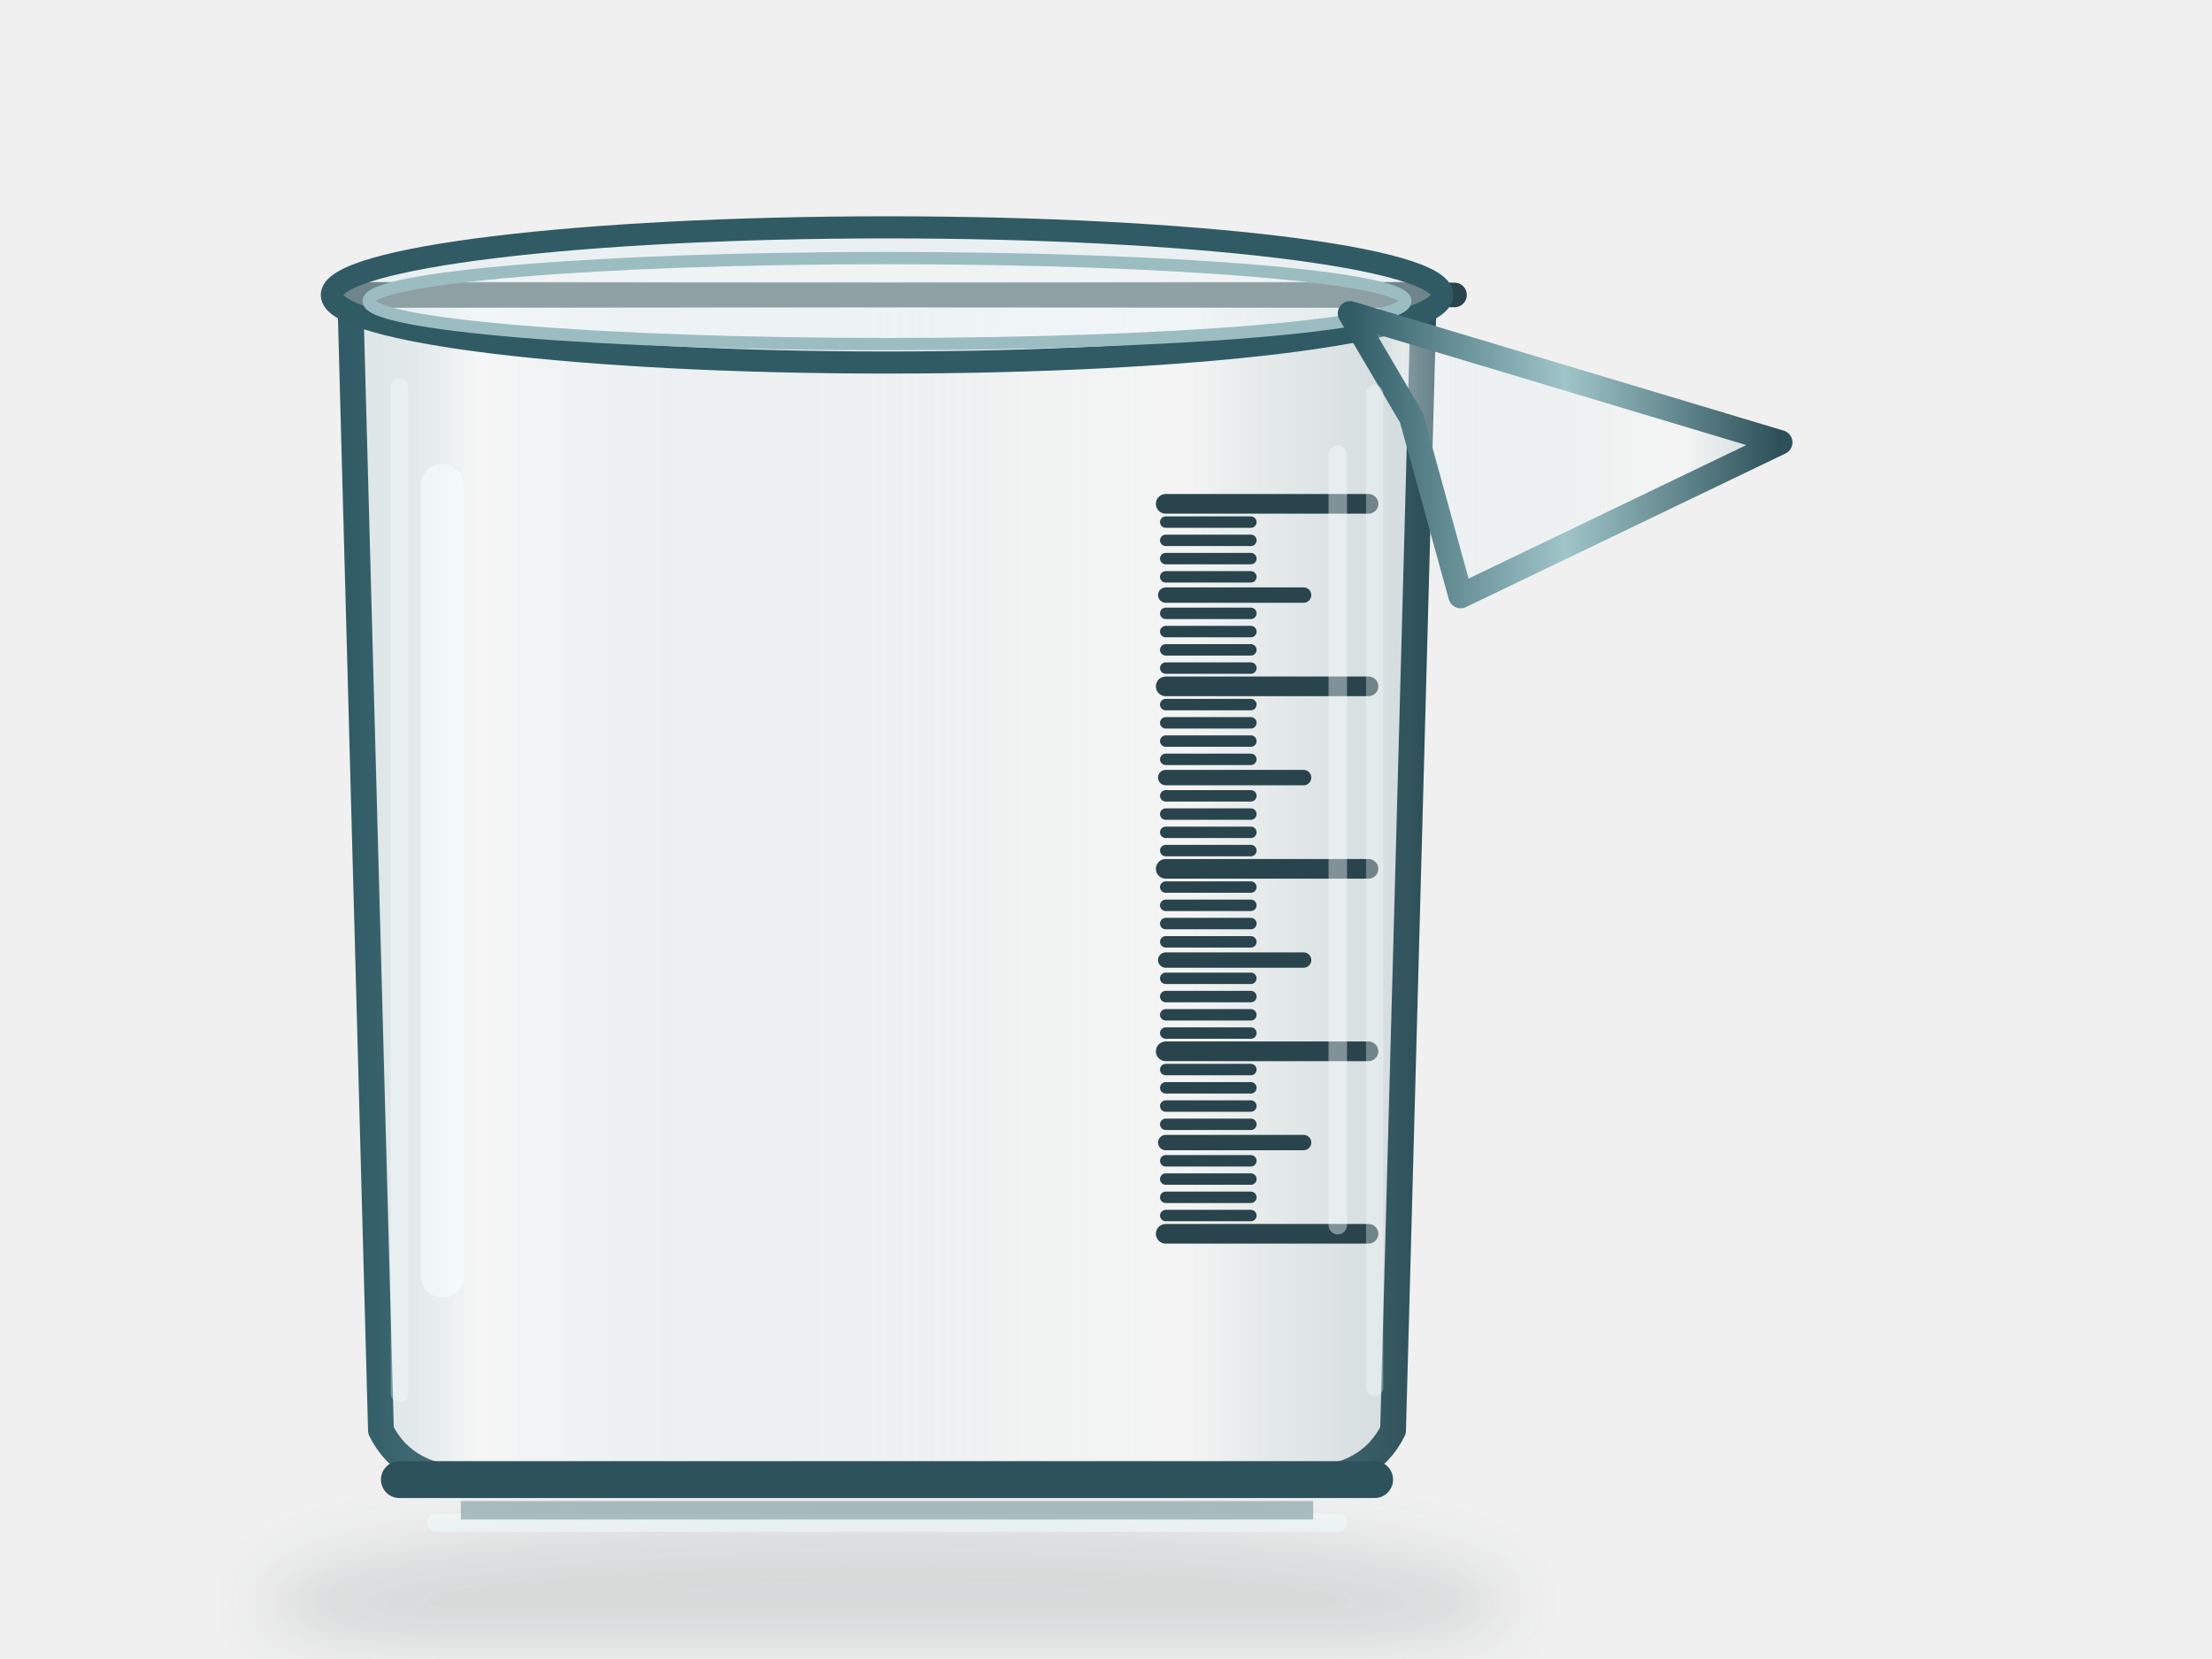
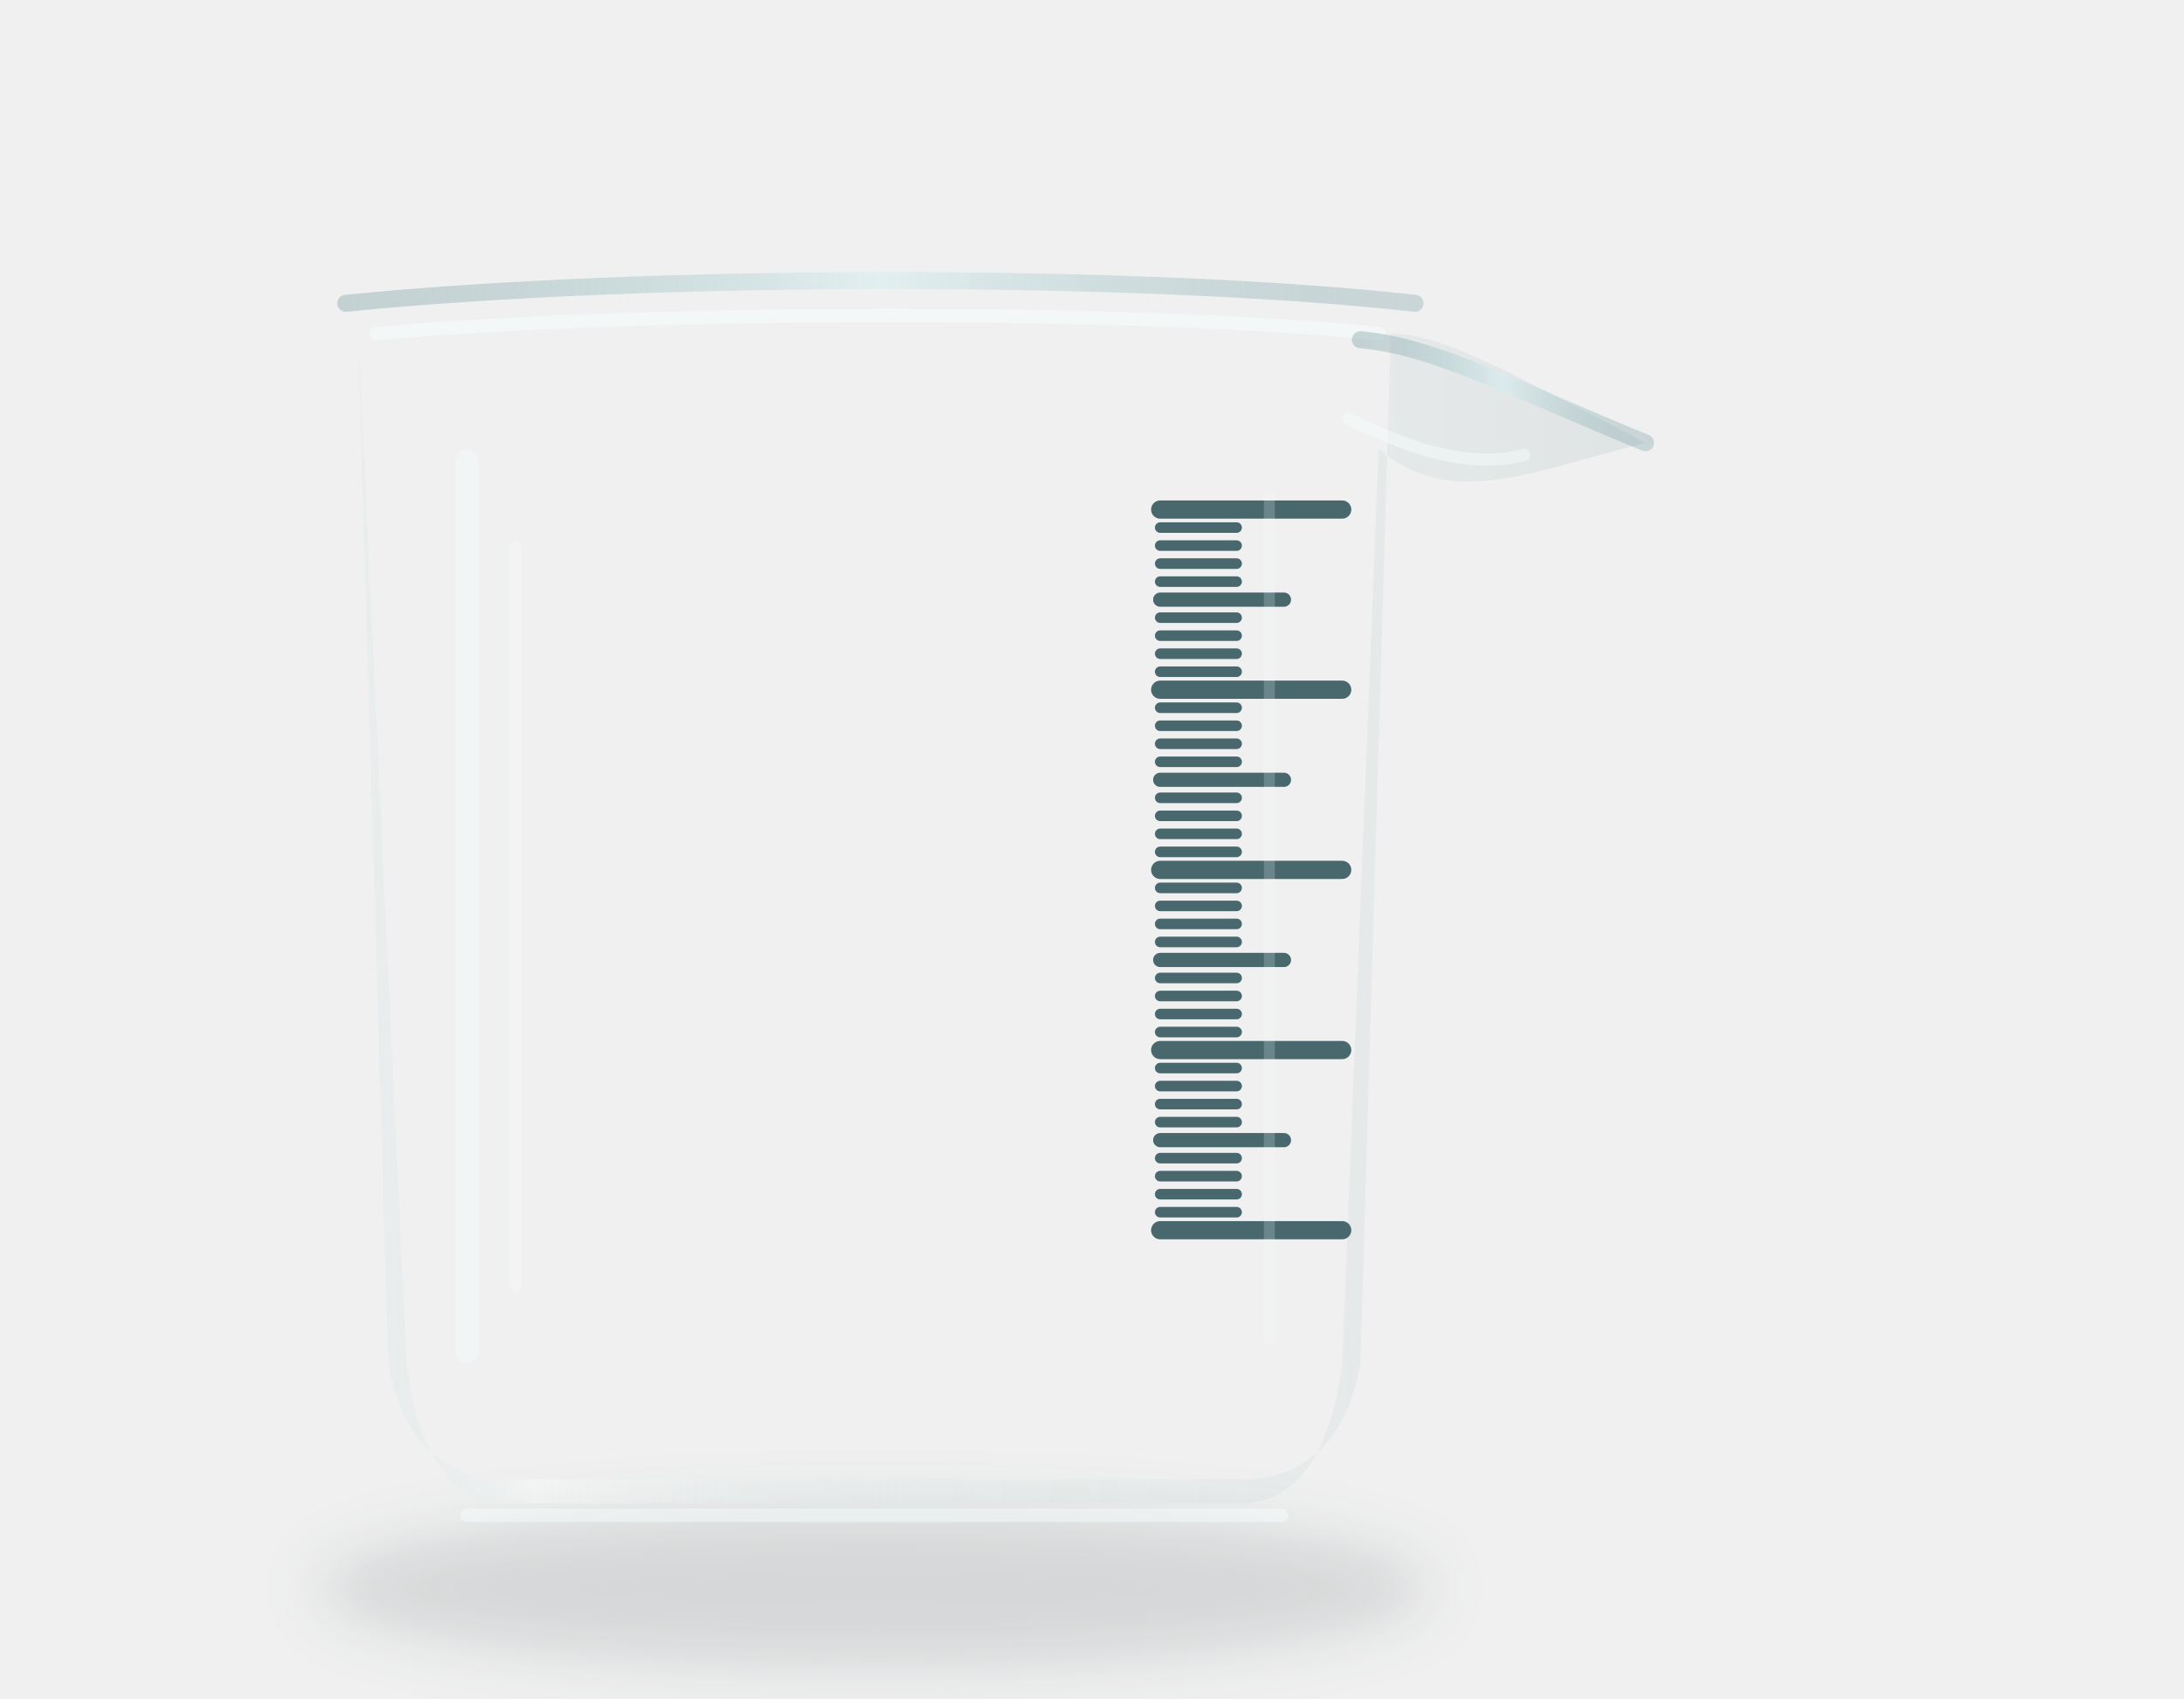
- <svg xmlns="http://www.w3.org/2000/svg" viewBox="35 12 360 270" data-asset-id="beaker-1000ml" data-specification-id="beaker-1000ml" data-family-id="beaker" data-capacity-ml="1000" data-dimensions-mm="112 165 112" data-lod="scene" data-coordinate-unit="mm" data-visual-role="apparatus-geometry" data-view-mode="experiment-world" data-measurement-qualified="false" role="img" aria-labelledby="title desc">
+ <svg xmlns="http://www.w3.org/2000/svg" viewBox="35 12 360 280" data-asset-id="beaker-1000ml" data-specification-id="beaker-1000ml" data-family-id="beaker" data-capacity-ml="1000" data-dimensions-mm="112 165 112" data-material-profile="open-borosilicate-vessel" data-lod="scene" data-lod-detail="scene" data-coordinate-unit="mm" data-visual-role="apparatus-geometry" data-view-mode="experiment-world" data-measurement-qualified="false" data-anatomy="straight-wall-body|open-rim|integrated-pour-spout|interior-cavity|graduation-marks|flat-contact-foot" role="img" aria-labelledby="beaker-1000ml-scene-title beaker-1000ml-scene-desc">
  <defs>
    <linearGradient id="beaker-1000ml-glass" x1="0" x2="1" y1="0" y2="0">
-       <stop offset="0" stop-color="#8ab5bf" stop-opacity=".16" />
-       <stop offset=".12" stop-color="#ffffff" stop-opacity=".42" />
-       <stop offset=".32" stop-color="#d7eef1" stop-opacity=".12" />
-       <stop offset=".78" stop-color="#ffffff" stop-opacity=".30" />
-       <stop offset="1" stop-color="#5d8b95" stop-opacity=".20" />
+       <stop offset="0" stop-color="#a9cbd0" stop-opacity=".10" />
+       <stop offset=".14" stop-color="#ffffff" stop-opacity=".28" />
+       <stop offset=".42" stop-color="#d5ebec" stop-opacity=".08" />
+       <stop offset="1" stop-color="#72969a" stop-opacity=".14" />
    </linearGradient>
-     <linearGradient id="beaker-1000ml-glass-edge" x1="0" x2="1">
-       <stop offset="0" stop-color="#315c66" />
-       <stop offset=".5" stop-color="#9fc5c9" />
-       <stop offset="1" stop-color="#2d5059" />
+     <linearGradient id="beaker-1000ml-edge" x1="0" x2="1">
+       <stop offset="0" stop-color="#70979b" stop-opacity=".34" />
+       <stop offset=".5" stop-color="#d9eff0" stop-opacity=".62" />
+       <stop offset="1" stop-color="#70979b" stop-opacity=".30" />
    </linearGradient>
-     <linearGradient id="beaker-1000ml-steel" x1="0" x2="1">
-       <stop offset="0" stop-color="#26353b" />
-       <stop offset=".18" stop-color="#7c9298" />
-       <stop offset=".40" stop-color="#e2eaeb" />
-       <stop offset=".58" stop-color="#71848a" />
-       <stop offset="1" stop-color="#1e292e" />
+     <linearGradient id="beaker-1000ml-ptfe" x1="0" x2="1">
+       <stop offset="0" stop-color="#d5d8d3" />
+       <stop offset=".42" stop-color="#f5f4ea" />
+       <stop offset="1" stop-color="#9da49d" />
    </linearGradient>
    <linearGradient id="beaker-1000ml-rubber" x1="0" x2="1">
-       <stop offset="0" stop-color="#192328" />
-       <stop offset=".45" stop-color="#59686b" />
-       <stop offset="1" stop-color="#11191d" />
+       <stop offset="0" stop-color="#3d4a4a" />
+       <stop offset=".5" stop-color="#8a9890" />
+       <stop offset="1" stop-color="#253131" />
    </linearGradient>
    <filter id="beaker-1000ml-shadow" x="-30%" y="-40%" width="160%" height="190%">
      <feGaussianBlur stdDeviation="5" />
    </filter>
-     <style>
-       .edge { stroke: url(#beaker-1000ml-glass-edge); stroke-linejoin: round; }
-       .glass-fill { fill: url(#beaker-1000ml-glass); }
-       .steel-fill { fill: url(#beaker-1000ml-steel); }
-       .rubber-fill { fill: url(#beaker-1000ml-rubber); }
-       .detail { stroke: #29444c; stroke-linecap: round; stroke-linejoin: round; }
-       .highlight { stroke: #f8ffff; stroke-linecap: round; fill: none; }
-     </style>
+     <style>.glass-fill{fill:url(#beaker-1000ml-glass)}.glass-edge{fill:none;stroke:url(#beaker-1000ml-edge);stroke-linecap:round;stroke-linejoin:round}.detail{stroke:#49686d;stroke-linecap:round;stroke-linejoin:round;fill:none}.highlight{stroke:#f7ffff;stroke-linecap:round;stroke-linejoin:round;fill:none}.ptfe-fill{fill:url(#beaker-1000ml-ptfe)}.rubber-fill{fill:url(#beaker-1000ml-rubber)}</style>
  </defs>
  <g data-layer="shadow">
-     <ellipse cx="179.36" cy="272.8" rx="101.338" ry="14" fill="#203137" opacity=".12" filter="url(#beaker-1000ml-shadow)" />
+     <ellipse cx="179.12" cy="273.8" rx="91.93" ry="13" fill="#203137" opacity=".13" filter="url(#beaker-1000ml-shadow)" />
+   </g>
+   <g data-layer="body" data-part="vessel.body">
+     <path d="M 94 66 L 99 236.8 Q 102 253.8 116 255.8 H 242.24 Q 256.24 253.8 259.24 236.8 L 264.24 67 C 272.24 67 281.24 72 306.24 85 C 286.24 90 274.24 96 262.24 86 L 256.24 236.8 Q 253.24 259.8 239.24 259.8 H 119 Q 105 259.8 102 236.8 L 94 66 Z" class="glass-fill" />
  </g>
  <g data-layer="glass-back" data-part="vessel.body">
-     <path d="M92 60L97 244.8Q101 252.8 112 252.8H246.72Q257.72 252.8 261.72 244.8L266.72 60Z" class="glass-fill edge" stroke-width="4.2" />
+     <path d="M101 82v155.8" class="glass-edge" stroke-width="2" opacity=".54" />
+     <path d="M256.24 86v150.8" class="glass-edge" stroke-width="1.8" opacity=".42" />
  </g>
  <g data-layer="liquid" data-runtime="true" opacity="0" />
  <g data-layer="meniscus" data-runtime="true" opacity="0" />
  <g data-layer="rim" data-part="vessel.rim">
-     <path d="M90 60H271.72" class="detail" stroke-width="4" />
-     <ellipse cx="179.36" cy="60" rx="90.36" ry="11" fill="#e1f1f2" fill-opacity=".38" stroke="#315b64" stroke-width="3.6" />
-     <ellipse cx="179.36" cy="61" rx="84.36" ry="7" fill="#ffffff" fill-opacity=".22" stroke="#9bbdc1" stroke-width="2" />
+     <path d="M92 62C141.67 57 223.38 57 268.24 62" class="glass-edge" stroke-width="2.8" />
+     <path d="M97 67C141.67 63 223.38 63 262.24 67" class="highlight" stroke-width="2.2" opacity=".46" />
  </g>
-   <g data-layer="spout" data-part="vessel.spout">
-     <path d="M254.72 63L324.72 84L272.72 109L264.72 80Z" class="glass-fill edge" stroke-width="4" />
+   <g data-layer="spout" data-part="vessel.spout" data-spout-root="rim-continuity">
+     <path d="M259.24 68C271.24 69 284.24 76 306.24 85" class="glass-edge" stroke-width="2.8" />
+     <path d="M257.24 81C269.24 87 278.24 89 286.24 87" class="highlight" stroke-width="2" opacity=".42" />
  </g>
  <g data-layer="graduation" data-part="vessel.scale">
-     <path d="M224.72 94.00h33.00" class="detail" stroke-width="3.20" />
-     <path d="M224.72 96.97h13.86" class="detail" stroke-width="1.86" />
-     <path d="M224.72 99.94h13.86" class="detail" stroke-width="1.86" />
-     <path d="M224.72 102.91h13.86" class="detail" stroke-width="1.86" />
-     <path d="M224.72 105.88h13.86" class="detail" stroke-width="1.86" />
-     <path d="M224.72 108.85h22.44" class="detail" stroke-width="2.50" />
-     <path d="M224.72 111.82h13.86" class="detail" stroke-width="1.86" />
-     <path d="M224.72 114.79h13.86" class="detail" stroke-width="1.86" />
-     <path d="M224.72 117.76h13.86" class="detail" stroke-width="1.86" />
-     <path d="M224.72 120.73h13.86" class="detail" stroke-width="1.86" />
-     <path d="M224.72 123.70h33.00" class="detail" stroke-width="3.20" />
-     <path d="M224.72 126.67h13.86" class="detail" stroke-width="1.86" />
-     <path d="M224.72 129.64h13.86" class="detail" stroke-width="1.86" />
-     <path d="M224.72 132.61h13.86" class="detail" stroke-width="1.86" />
-     <path d="M224.72 135.58h13.86" class="detail" stroke-width="1.86" />
-     <path d="M224.72 138.55h22.44" class="detail" stroke-width="2.50" />
-     <path d="M224.72 141.52h13.86" class="detail" stroke-width="1.86" />
-     <path d="M224.72 144.49h13.86" class="detail" stroke-width="1.86" />
-     <path d="M224.72 147.46h13.86" class="detail" stroke-width="1.86" />
-     <path d="M224.72 150.43h13.86" class="detail" stroke-width="1.86" />
-     <path d="M224.72 153.40h33.00" class="detail" stroke-width="3.20" />
-     <path d="M224.72 156.37h13.86" class="detail" stroke-width="1.86" />
-     <path d="M224.72 159.34h13.86" class="detail" stroke-width="1.86" />
-     <path d="M224.72 162.31h13.86" class="detail" stroke-width="1.86" />
-     <path d="M224.72 165.28h13.86" class="detail" stroke-width="1.86" />
-     <path d="M224.72 168.25h22.44" class="detail" stroke-width="2.50" />
-     <path d="M224.72 171.22h13.86" class="detail" stroke-width="1.86" />
-     <path d="M224.72 174.19h13.86" class="detail" stroke-width="1.86" />
-     <path d="M224.72 177.16h13.86" class="detail" stroke-width="1.86" />
-     <path d="M224.72 180.13h13.86" class="detail" stroke-width="1.86" />
-     <path d="M224.72 183.10h33.00" class="detail" stroke-width="3.20" />
-     <path d="M224.72 186.07h13.86" class="detail" stroke-width="1.86" />
-     <path d="M224.72 189.04h13.86" class="detail" stroke-width="1.86" />
-     <path d="M224.72 192.01h13.86" class="detail" stroke-width="1.86" />
-     <path d="M224.72 194.98h13.86" class="detail" stroke-width="1.86" />
-     <path d="M224.72 197.95h22.44" class="detail" stroke-width="2.50" />
-     <path d="M224.72 200.92h13.86" class="detail" stroke-width="1.86" />
-     <path d="M224.72 203.89h13.86" class="detail" stroke-width="1.86" />
-     <path d="M224.72 206.86h13.86" class="detail" stroke-width="1.86" />
-     <path d="M224.72 209.83h13.86" class="detail" stroke-width="1.86" />
-     <path d="M224.72 212.80h33.00" class="detail" stroke-width="3.20" />
+     <path d="M226.24 96h30" class="detail" stroke-width="3" />
+     <path d="M226.24 98.97h12.6" class="detail" stroke-width="1.74" />
+     <path d="M226.24 101.94h12.6" class="detail" stroke-width="1.74" />
+     <path d="M226.24 104.91h12.6" class="detail" stroke-width="1.74" />
+     <path d="M226.24 107.88h12.6" class="detail" stroke-width="1.74" />
+     <path d="M226.24 110.85h20.4" class="detail" stroke-width="2.34" />
+     <path d="M226.24 113.82h12.6" class="detail" stroke-width="1.74" />
+     <path d="M226.24 116.79h12.6" class="detail" stroke-width="1.74" />
+     <path d="M226.24 119.76h12.6" class="detail" stroke-width="1.74" />
+     <path d="M226.24 122.73h12.6" class="detail" stroke-width="1.74" />
+     <path d="M226.24 125.7h30" class="detail" stroke-width="3" />
+     <path d="M226.24 128.67h12.6" class="detail" stroke-width="1.74" />
+     <path d="M226.24 131.64h12.6" class="detail" stroke-width="1.74" />
+     <path d="M226.24 134.61h12.6" class="detail" stroke-width="1.74" />
+     <path d="M226.24 137.58h12.6" class="detail" stroke-width="1.74" />
+     <path d="M226.24 140.55h20.4" class="detail" stroke-width="2.34" />
+     <path d="M226.24 143.52h12.6" class="detail" stroke-width="1.74" />
+     <path d="M226.24 146.49h12.6" class="detail" stroke-width="1.74" />
+     <path d="M226.24 149.46h12.6" class="detail" stroke-width="1.74" />
+     <path d="M226.24 152.43h12.6" class="detail" stroke-width="1.74" />
+     <path d="M226.24 155.4h30" class="detail" stroke-width="3" />
+     <path d="M226.24 158.37h12.6" class="detail" stroke-width="1.74" />
+     <path d="M226.24 161.34h12.6" class="detail" stroke-width="1.74" />
+     <path d="M226.24 164.31h12.6" class="detail" stroke-width="1.74" />
+     <path d="M226.24 167.28h12.6" class="detail" stroke-width="1.74" />
+     <path d="M226.24 170.25h20.4" class="detail" stroke-width="2.34" />
+     <path d="M226.24 173.22h12.6" class="detail" stroke-width="1.74" />
+     <path d="M226.24 176.19h12.6" class="detail" stroke-width="1.74" />
+     <path d="M226.24 179.16h12.6" class="detail" stroke-width="1.74" />
+     <path d="M226.24 182.13h12.6" class="detail" stroke-width="1.74" />
+     <path d="M226.24 185.1h30" class="detail" stroke-width="3" />
+     <path d="M226.24 188.07h12.6" class="detail" stroke-width="1.74" />
+     <path d="M226.24 191.04h12.6" class="detail" stroke-width="1.74" />
+     <path d="M226.24 194.01h12.6" class="detail" stroke-width="1.74" />
+     <path d="M226.24 196.98h12.6" class="detail" stroke-width="1.74" />
+     <path d="M226.24 199.95h20.4" class="detail" stroke-width="2.34" />
+     <path d="M226.24 202.92h12.6" class="detail" stroke-width="1.74" />
+     <path d="M226.24 205.89h12.6" class="detail" stroke-width="1.74" />
+     <path d="M226.24 208.86h12.6" class="detail" stroke-width="1.74" />
+     <path d="M226.24 211.83h12.6" class="detail" stroke-width="1.74" />
+     <path d="M226.24 214.8h30" class="detail" stroke-width="3" />
  </g>
-   <g data-layer="base" data-part="vessel.base">
-     <path d="M100 252.8H258.72" stroke="#2d525b" stroke-width="6" stroke-linecap="round" />
-     <path d="M106 259.8H252.72" stroke="#f1fbfb" stroke-width="3" stroke-linecap="round" opacity=".54" />
+   <g data-layer="contact-base" data-part="vessel.contact-foot">
+     <path d="M104 256.8H254.24" class="glass-edge" stroke-width="5" opacity=".72" />
+     <path d="M112 261.8H246.24" class="highlight" stroke-width="2.2" opacity=".42" />
  </g>
-   <g data-layer="hardware">
-     <path d="M110 257.8h138.72" stroke="#78969b" stroke-width="3" opacity=".58" />
-   </g>
-   <g data-layer="glass-front">
-     <path d="M100 75v163.8M258.72 76v161.8" stroke="#ffffff" stroke-width="2.8" opacity=".34" class="highlight" />
+   <g data-layer="glass-front" data-part="vessel.body">
+     <path d="M112 88v146.8" class="highlight" stroke-width="3.8" opacity=".34" />
+     <path d="M244.24 94v138.8" class="highlight" stroke-width="1.8" opacity=".20" />
  </g>
  <g data-layer="highlight">
-     <path d="M107 91v128.7" stroke="#ffffff" stroke-width="7" opacity=".56" class="highlight" />
-     <path d="M252.72 86v125.4" stroke="#6d9aa2" stroke-width="3" opacity=".42" class="highlight" />
+     <path d="M120 102v122.1" class="highlight" stroke-width="2" opacity=".26" />
+   </g>
+   <g data-layer="construction-detail">
+     <path d="M104 133.6h150.24" class="glass-edge" stroke-width="1" opacity=".34" />
+     <path d="M107 177.2h144.24" class="glass-edge" stroke-width="1" opacity=".34" />
  </g>
  <g data-layer="accessibility">
-     <rect x="77" y="43" width="259.72" height="224.8" fill="none" stroke="#79d0d5" stroke-width="2" stroke-dasharray="8 8" opacity="0" />
+     <rect x="82" y="45" width="232.24" height="224.8" fill="none" stroke="#79c5c8" stroke-width="2" stroke-dasharray="8 8" opacity="0" />
  </g>
</svg>
